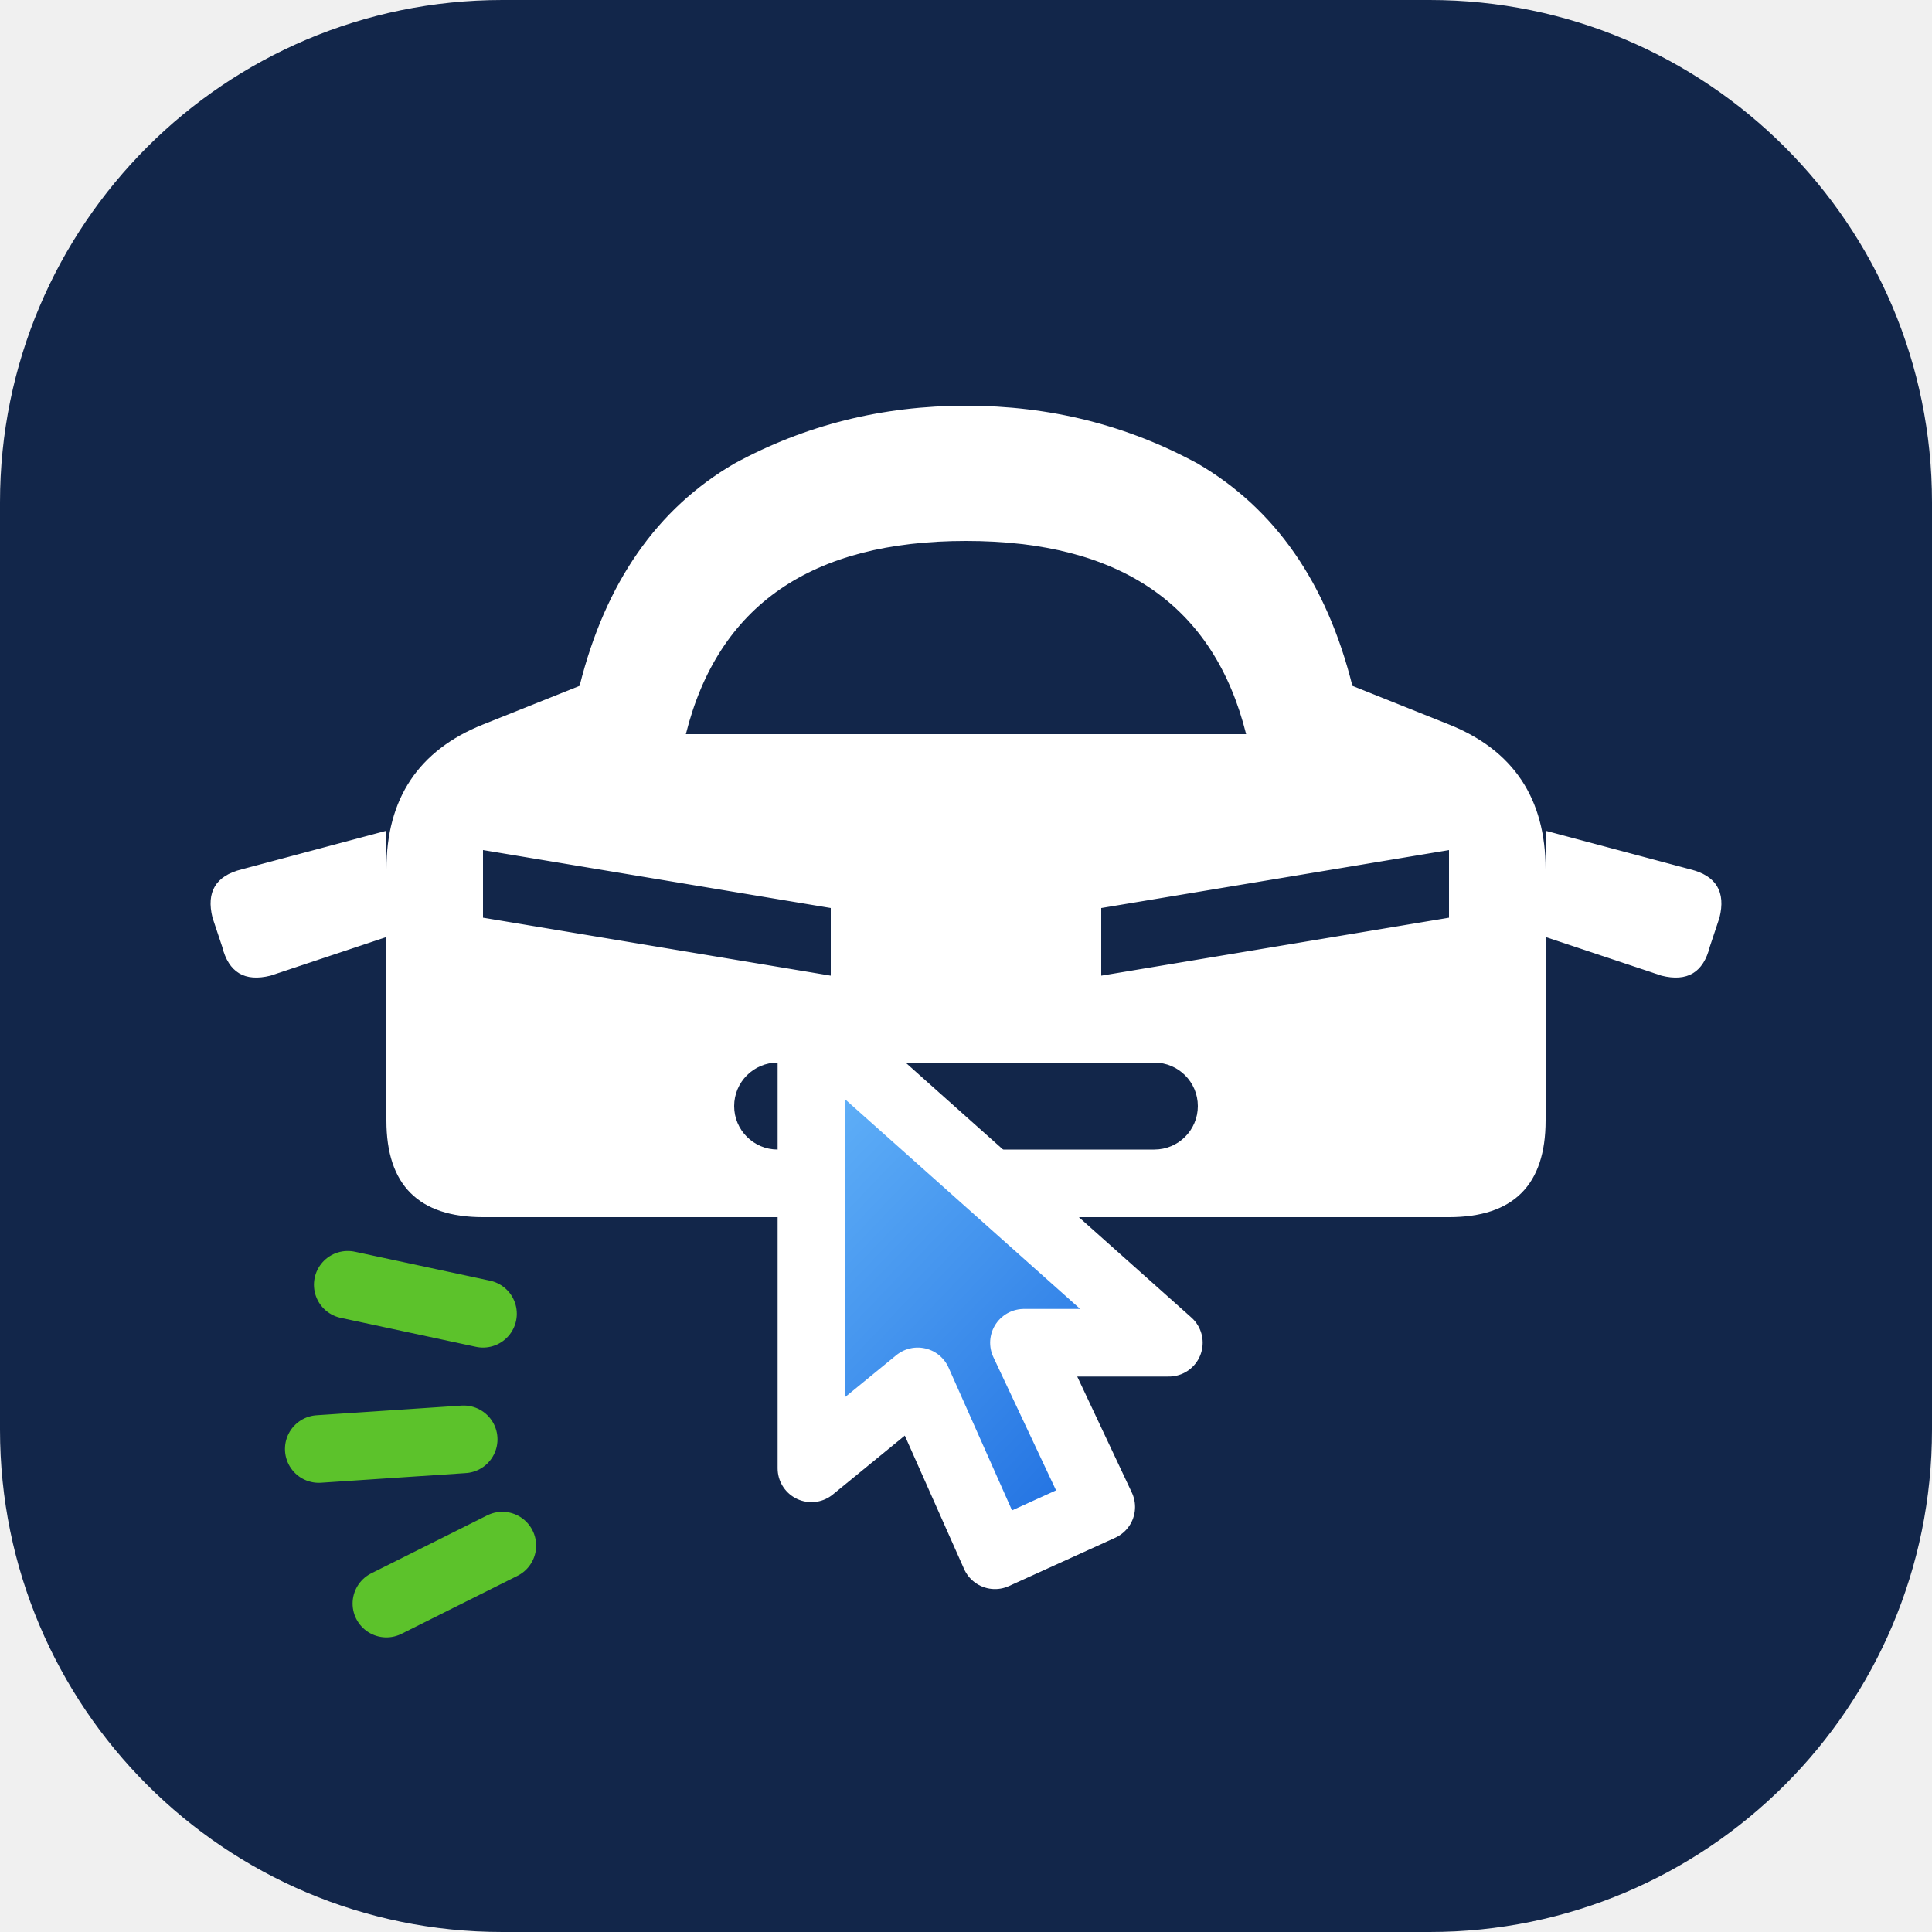
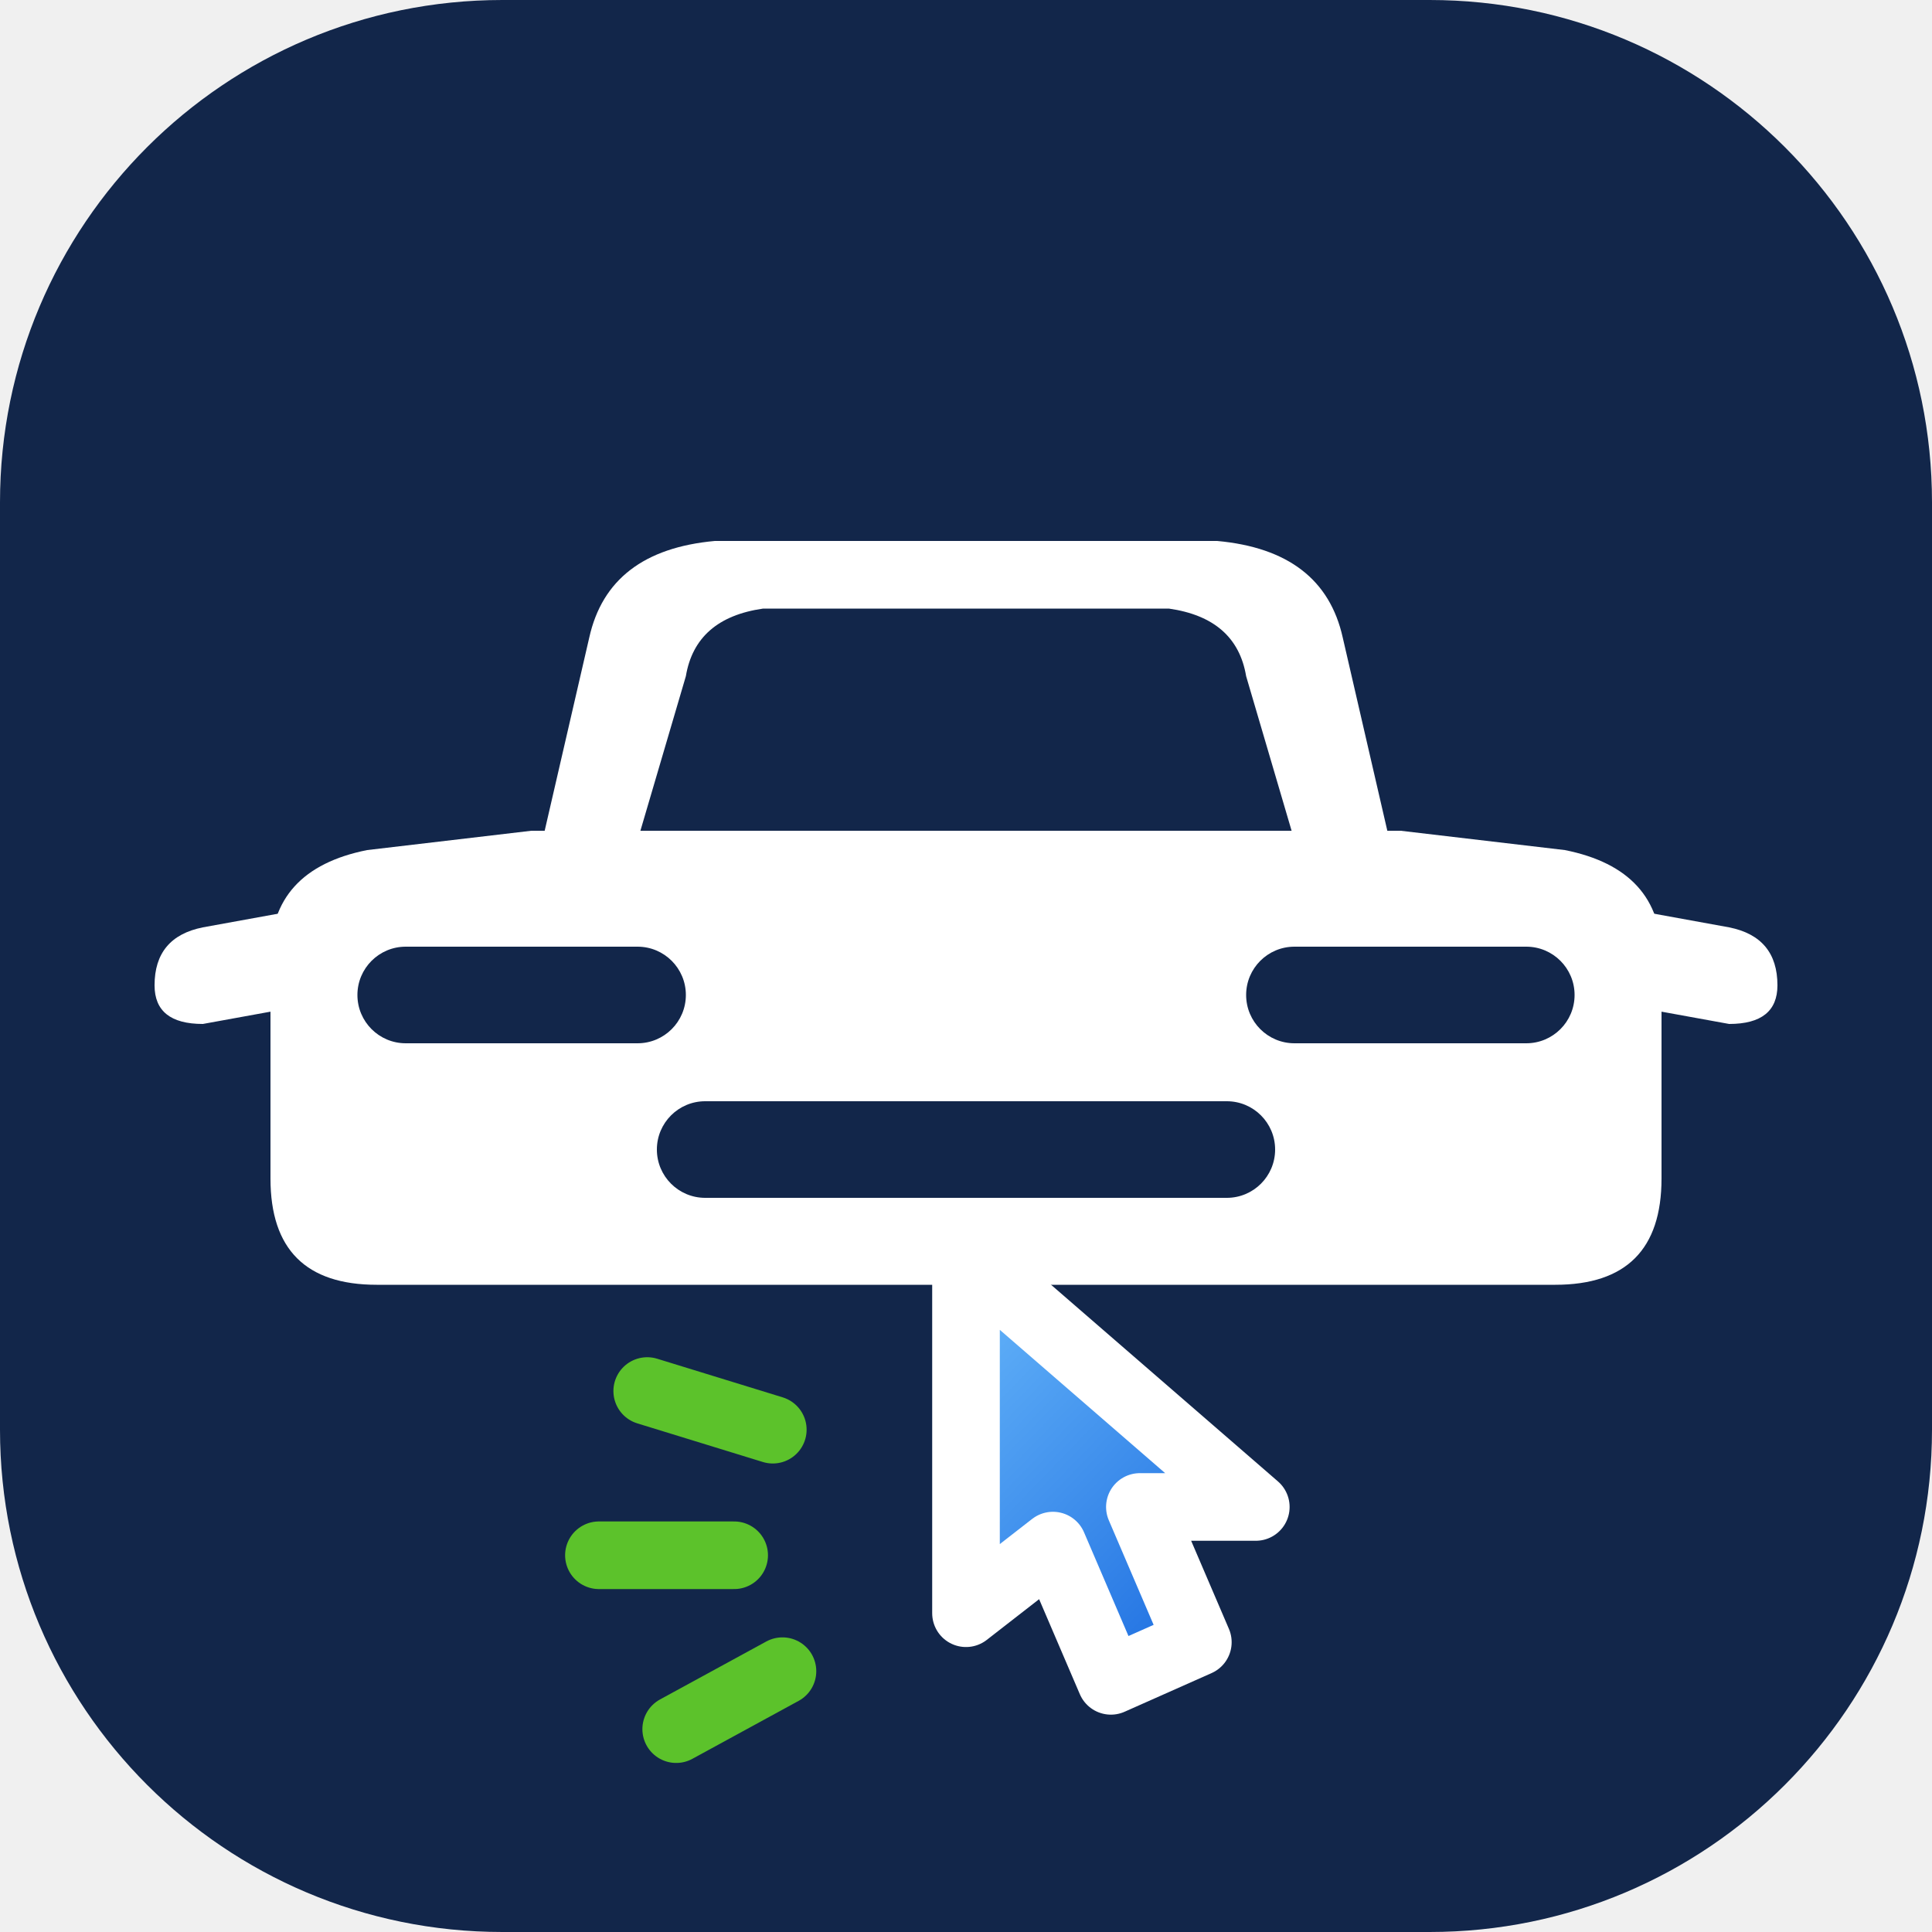
<svg xmlns="http://www.w3.org/2000/svg" viewBox="0 0 200 200">
  <defs>
    <linearGradient id="ak-cursor" x1="15%" y1="0%" x2="85%" y2="100%">
      <stop offset="0%" stop-color="#63B3F9" />
      <stop offset="100%" stop-color="#1A6ADF" />
    </linearGradient>
  </defs>
  <rect width="200" height="200" rx="52" fill="#12264A" />
-   <path d="M40 116 L40 90 Q40 79 50 75 L60 71 Q64 55 76 48 Q87 42 100 42 Q113 42 124 48 Q136 55 140 71 L150 75 Q160 79 160 90 L160 116 Q160 126 150 126 L50 126 Q40 126 40 116 Z" fill="#FFFFFF" />
-   <path d="M71 76 Q76 56 100 56 Q124 56 129 76 Z" fill="#12264A" />
-   <path d="M40 86 L25 90 Q21 91 22 95 L23 98 Q24 102 28 101 L40 97 Z" fill="#FFFFFF" />
-   <path d="M160 86 L175 90 Q179 91 178 95 L177 98 Q176 102 172 101 L160 97 Z" fill="#FFFFFF" />
-   <path d="M50 88 L86 94 L86 101 L50 95 Z" fill="#12264A" />
-   <path d="M150 88 L114 94 L114 101 L150 95 Z" fill="#12264A" />
-   <rect x="76" y="110" width="48" height="9" rx="4.5" fill="#12264A" />
+   <path d="M32 94 L21 96 Q16 97 16 102 Q16 106 21 106 L32 104 Z" fill="#FFFFFF" />
+   <path d="M168 94 L179 96 Q184 97 184 102 Q184 106 179 106 L168 104 Z" fill="#FFFFFF" />
+   <path d="M55 92 L61 66 Q63 57 74 56 L126 56 Q137 57 139 66 L145 92 Z" fill="#FFFFFF" />
+   <path d="M66 87 L71 70 Q72 64 79 63 L121 63 Q128 64 129 70 L134 87 Z" fill="#12264A" />
+   <path d="M28 122 L28 99 Q28 90 38 88 L55 86 L145 86 L162 88 Q172 90 172 99 L172 122 Q172 133 161 133 L39 133 Q28 133 28 122 Z" fill="#FFFFFF" />
+   <rect x="37" y="98" width="34" height="10" rx="5" fill="#12264A" />
+   <rect x="129" y="98" width="34" height="10" rx="5" fill="#12264A" />
+   <rect x="68" y="114" width="64" height="10" rx="5" fill="#12264A" />
  <g stroke="#5CC22B" stroke-width="7" stroke-linecap="round">
-     <path d="M36 133 L50 136" />
-     <path d="M33 150 L48 149" />
-     <path d="M40 166 L52 160" />
+     <path d="M80 148 L67 144" />
+     <path d="M76 161 L62 161" />
+     <path d="M81 173 L70 179" />
  </g>
-   <path d="M84 106 L84 152 L95 143 L103 161 L114 156 L106 139 L121 139 Z" fill="url(#ak-cursor)" stroke="#FFFFFF" stroke-width="7" stroke-linejoin="round" />
+   <path d="M100 130 L100 167 L109 160 L115 174 L124 170 L118 156 L130 156 Z" fill="url(#ak-cursor)" stroke="#FFFFFF" stroke-width="7" stroke-linejoin="round" />
</svg>
